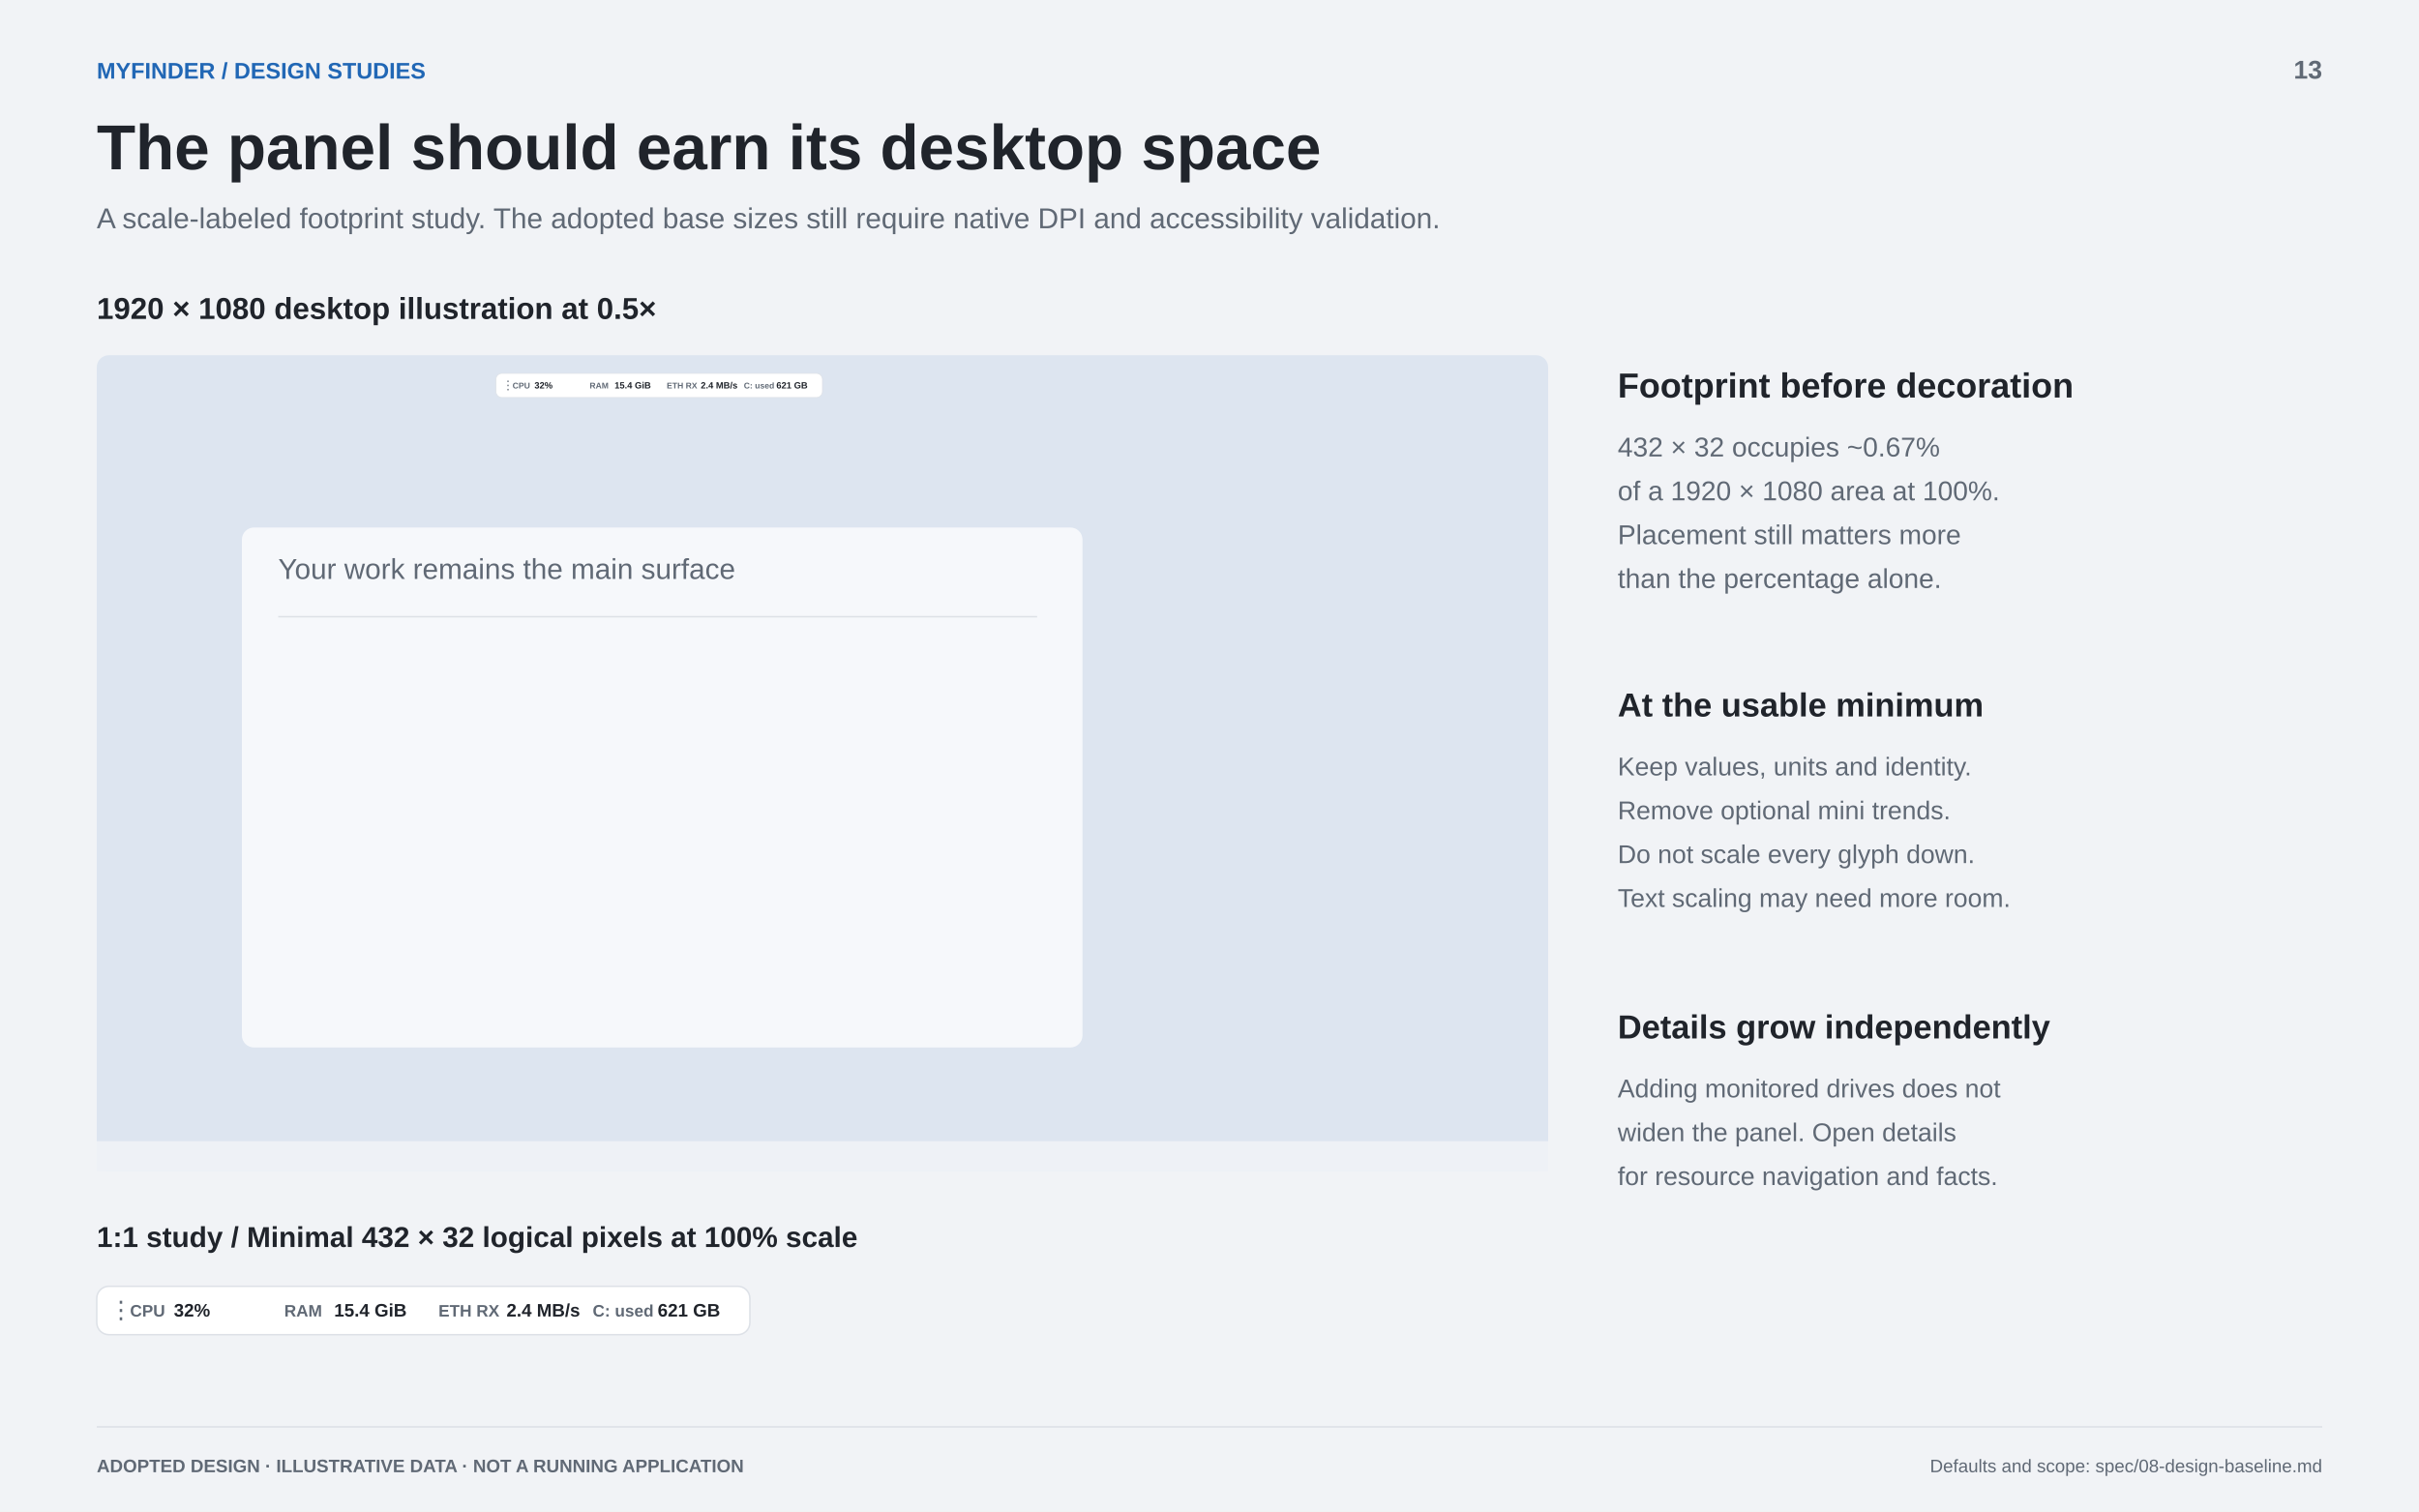
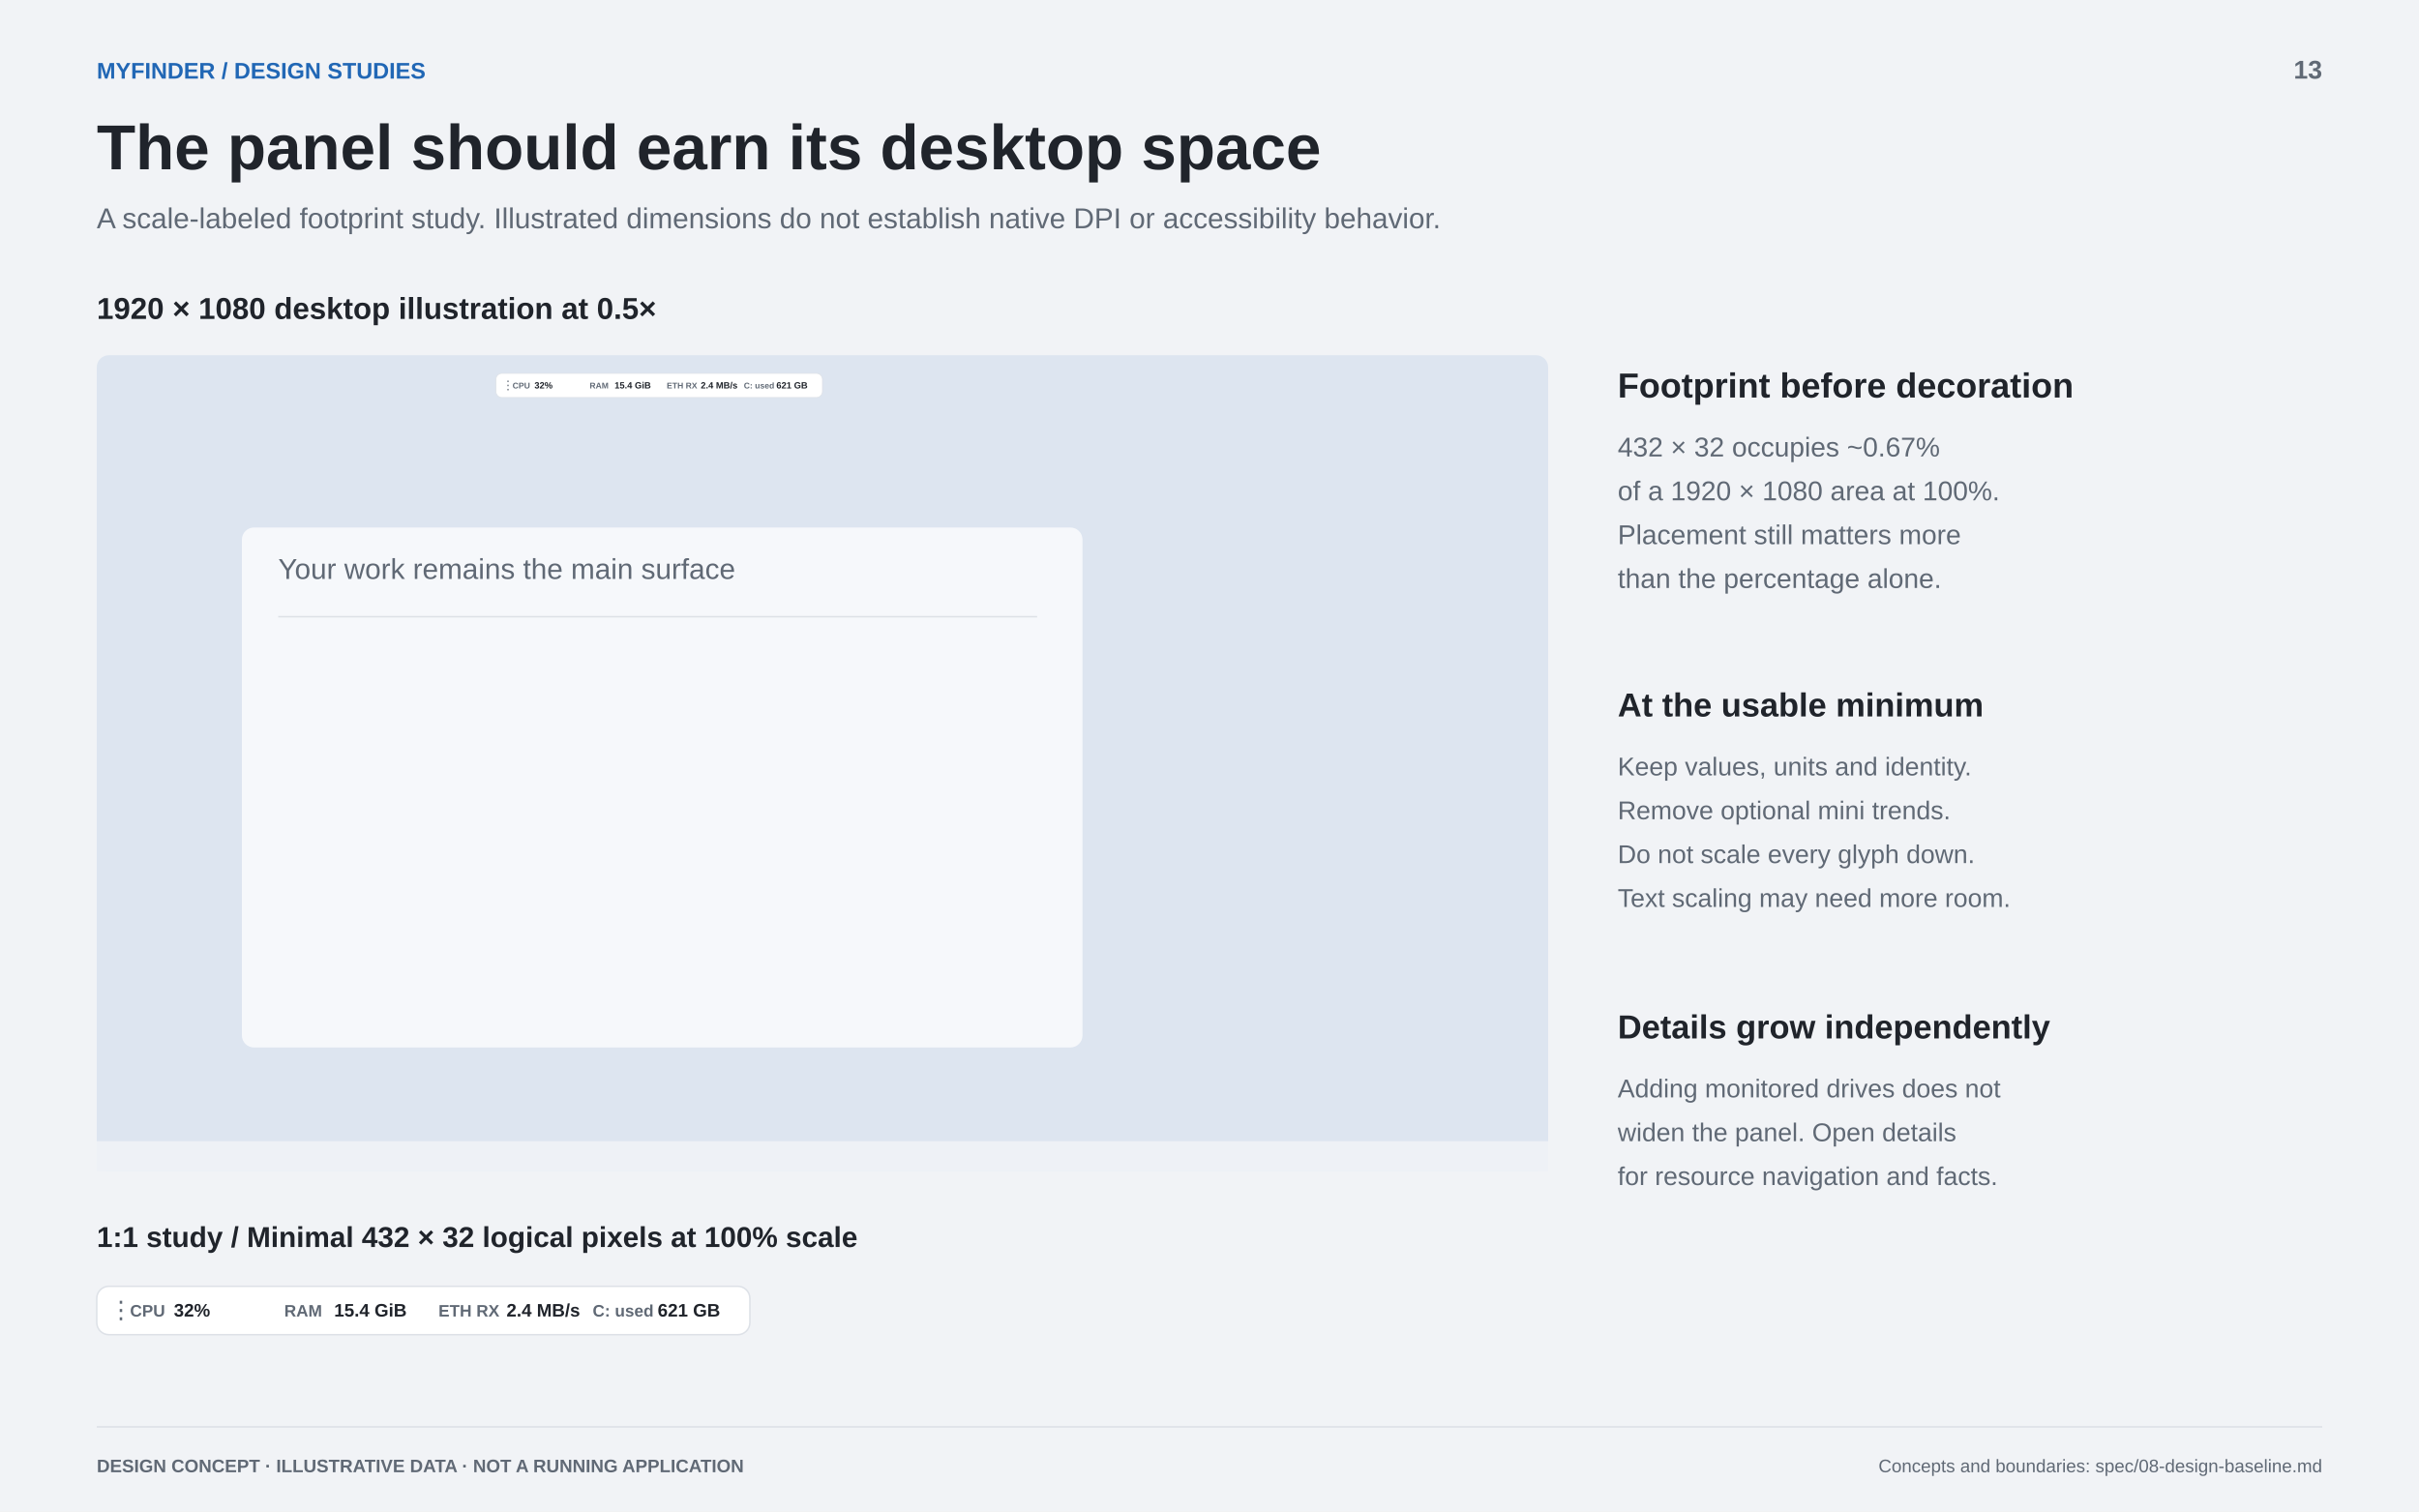
<svg xmlns="http://www.w3.org/2000/svg" width="1600" height="1000" viewBox="0 0 1600 1000">
  <defs>
    <filter id="shadow" x="-15%" y="-15%" width="130%" height="140%">
      <feDropShadow dx="0" dy="9" stdDeviation="16" flood-color="#263D37" flood-opacity="0.10" />
    </filter>
  </defs>
  <g font-family="Segoe UI, Arial, sans-serif">
    <rect x="0" y="0" width="1600" height="1000" rx="0" fill="#F1F3F6" stroke="none" />
    <text x="64" y="52" fill="#2167B5" font-size="15" font-weight="700" text-anchor="start">MYFINDER  /  DESIGN STUDIES</text>
    <text x="1536" y="52" fill="#606975" font-size="17" font-weight="600" text-anchor="end">13</text>
    <text x="64" y="112" fill="#20242B" font-size="42" font-weight="600" text-anchor="start">The panel should earn its desktop space</text>
-     <text x="64" y="151" fill="#606975" font-size="19" font-weight="400" text-anchor="start">A scale-labeled footprint study. The adopted base sizes still require native DPI and accessibility validation.</text>
+     <text x="64" y="151" fill="#606975" font-size="19" font-weight="400" text-anchor="start">A scale-labeled footprint study. Illustrated dimensions do not establish native DPI or accessibility behavior.</text>
    <text x="64" y="211" fill="#20242B" font-size="20" font-weight="600" text-anchor="start">1920 × 1080 desktop illustration at 0.5×</text>
    <rect x="64" y="235" width="960" height="540" rx="8" fill="#DDE5F0" stroke="none" />
    <rect x="64" y="755" width="960" height="20" rx="0" fill="#EEF1F6" stroke="none" />
    <rect x="160" y="349" width="556" height="344" rx="8" fill="#F6F8FB" stroke="none" />
    <text x="184" y="383" fill="#606975" font-size="19" font-weight="400" text-anchor="start">Your work remains the main surface</text>
    <line x1="184" y1="408" x2="686" y2="408" stroke="#DDE1E7" stroke-width="1" />
    <g transform="translate(328,247) scale(0.5)">
      <rect x="0" y="0" width="432" height="32" rx="8" fill="#FFFFFF" stroke="#DDE1E7" />
      <text x="8" y="21" fill="#606975" font-size="16" font-weight="400" text-anchor="start">⋮</text>
      <text x="22" y="20" fill="#606975" font-size="11" font-weight="600" text-anchor="start">CPU</text>
      <text x="51" y="20" fill="#20242B" font-size="12" font-weight="600" text-anchor="start">32%</text>
      <text x="124" y="20" fill="#606975" font-size="11" font-weight="600" text-anchor="start">RAM</text>
      <text x="157" y="20" fill="#20242B" font-size="12" font-weight="600" text-anchor="start">15.4 GiB</text>
      <text x="226" y="20" fill="#606975" font-size="11" font-weight="600" text-anchor="start">ETH RX</text>
      <text x="271" y="20" fill="#20242B" font-size="12" font-weight="600" text-anchor="start">2.4 MB/s</text>
      <text x="328" y="20" fill="#606975" font-size="11" font-weight="600" text-anchor="start">C: used</text>
      <text x="371" y="20" fill="#20242B" font-size="12" font-weight="600" text-anchor="start">621 GB</text>
    </g>
    <text x="64" y="825" fill="#20242B" font-size="19" font-weight="600" text-anchor="start">1:1 study / Minimal 432 × 32 logical pixels at 100% scale</text>
    <g transform="translate(64,851) scale(1)">
      <rect x="0" y="0" width="432" height="32" rx="8" fill="#FFFFFF" stroke="#DDE1E7" />
      <text x="8" y="21" fill="#606975" font-size="16" font-weight="400" text-anchor="start">⋮</text>
      <text x="22" y="20" fill="#606975" font-size="11" font-weight="600" text-anchor="start">CPU</text>
      <text x="51" y="20" fill="#20242B" font-size="12" font-weight="600" text-anchor="start">32%</text>
      <text x="124" y="20" fill="#606975" font-size="11" font-weight="600" text-anchor="start">RAM</text>
      <text x="157" y="20" fill="#20242B" font-size="12" font-weight="600" text-anchor="start">15.4 GiB</text>
      <text x="226" y="20" fill="#606975" font-size="11" font-weight="600" text-anchor="start">ETH RX</text>
      <text x="271" y="20" fill="#20242B" font-size="12" font-weight="600" text-anchor="start">2.4 MB/s</text>
      <text x="328" y="20" fill="#606975" font-size="11" font-weight="600" text-anchor="start">C: used</text>
      <text x="371" y="20" fill="#20242B" font-size="12" font-weight="600" text-anchor="start">621 GB</text>
    </g>
    <text x="1070" y="263" fill="#20242B" font-size="23" font-weight="600" text-anchor="start">Footprint before decoration</text>
    <text x="1070" y="302" fill="#606975" font-size="18" font-weight="400" text-anchor="start">432 × 32 occupies ~0.67%</text>
    <text x="1070" y="331" fill="#606975" font-size="18" font-weight="400" text-anchor="start">of a 1920 × 1080 area at 100%.</text>
    <text x="1070" y="360" fill="#606975" font-size="18" font-weight="400" text-anchor="start">Placement still matters more</text>
    <text x="1070" y="389" fill="#606975" font-size="18" font-weight="400" text-anchor="start">than the percentage alone.</text>
    <text x="1070" y="474" fill="#20242B" font-size="22" font-weight="600" text-anchor="start">At the usable minimum</text>
    <text x="1070" y="513" fill="#606975" font-size="17" font-weight="400" text-anchor="start">Keep values, units and identity.</text>
    <text x="1070" y="542" fill="#606975" font-size="17" font-weight="400" text-anchor="start">Remove optional mini trends.</text>
    <text x="1070" y="571" fill="#606975" font-size="17" font-weight="400" text-anchor="start">Do not scale every glyph down.</text>
    <text x="1070" y="600" fill="#606975" font-size="17" font-weight="400" text-anchor="start">Text scaling may need more room.</text>
    <text x="1070" y="687" fill="#20242B" font-size="22" font-weight="600" text-anchor="start">Details grow independently</text>
    <text x="1070" y="726" fill="#606975" font-size="17" font-weight="400" text-anchor="start">Adding monitored drives does not</text>
    <text x="1070" y="755" fill="#606975" font-size="17" font-weight="400" text-anchor="start">widen the panel. Open details</text>
    <text x="1070" y="784" fill="#606975" font-size="17" font-weight="400" text-anchor="start">for resource navigation and facts.</text>
    <line x1="64" y1="944" x2="1536" y2="944" stroke="#DDE1E7" stroke-width="1" />
-     <text x="64" y="974" fill="#606975" font-size="12" font-weight="600" text-anchor="start">ADOPTED DESIGN · ILLUSTRATIVE DATA · NOT A RUNNING APPLICATION</text>
-     <text x="1536" y="974" fill="#606975" font-size="12" font-weight="400" text-anchor="end">Defaults and scope: spec/08-design-baseline.md</text>
+     <text x="64" y="974" fill="#606975" font-size="12" font-weight="600" text-anchor="start">DESIGN CONCEPT · ILLUSTRATIVE DATA · NOT A RUNNING APPLICATION</text>
+     <text x="1536" y="974" fill="#606975" font-size="12" font-weight="400" text-anchor="end">Concepts and boundaries: spec/08-design-baseline.md</text>
  </g>
</svg>
